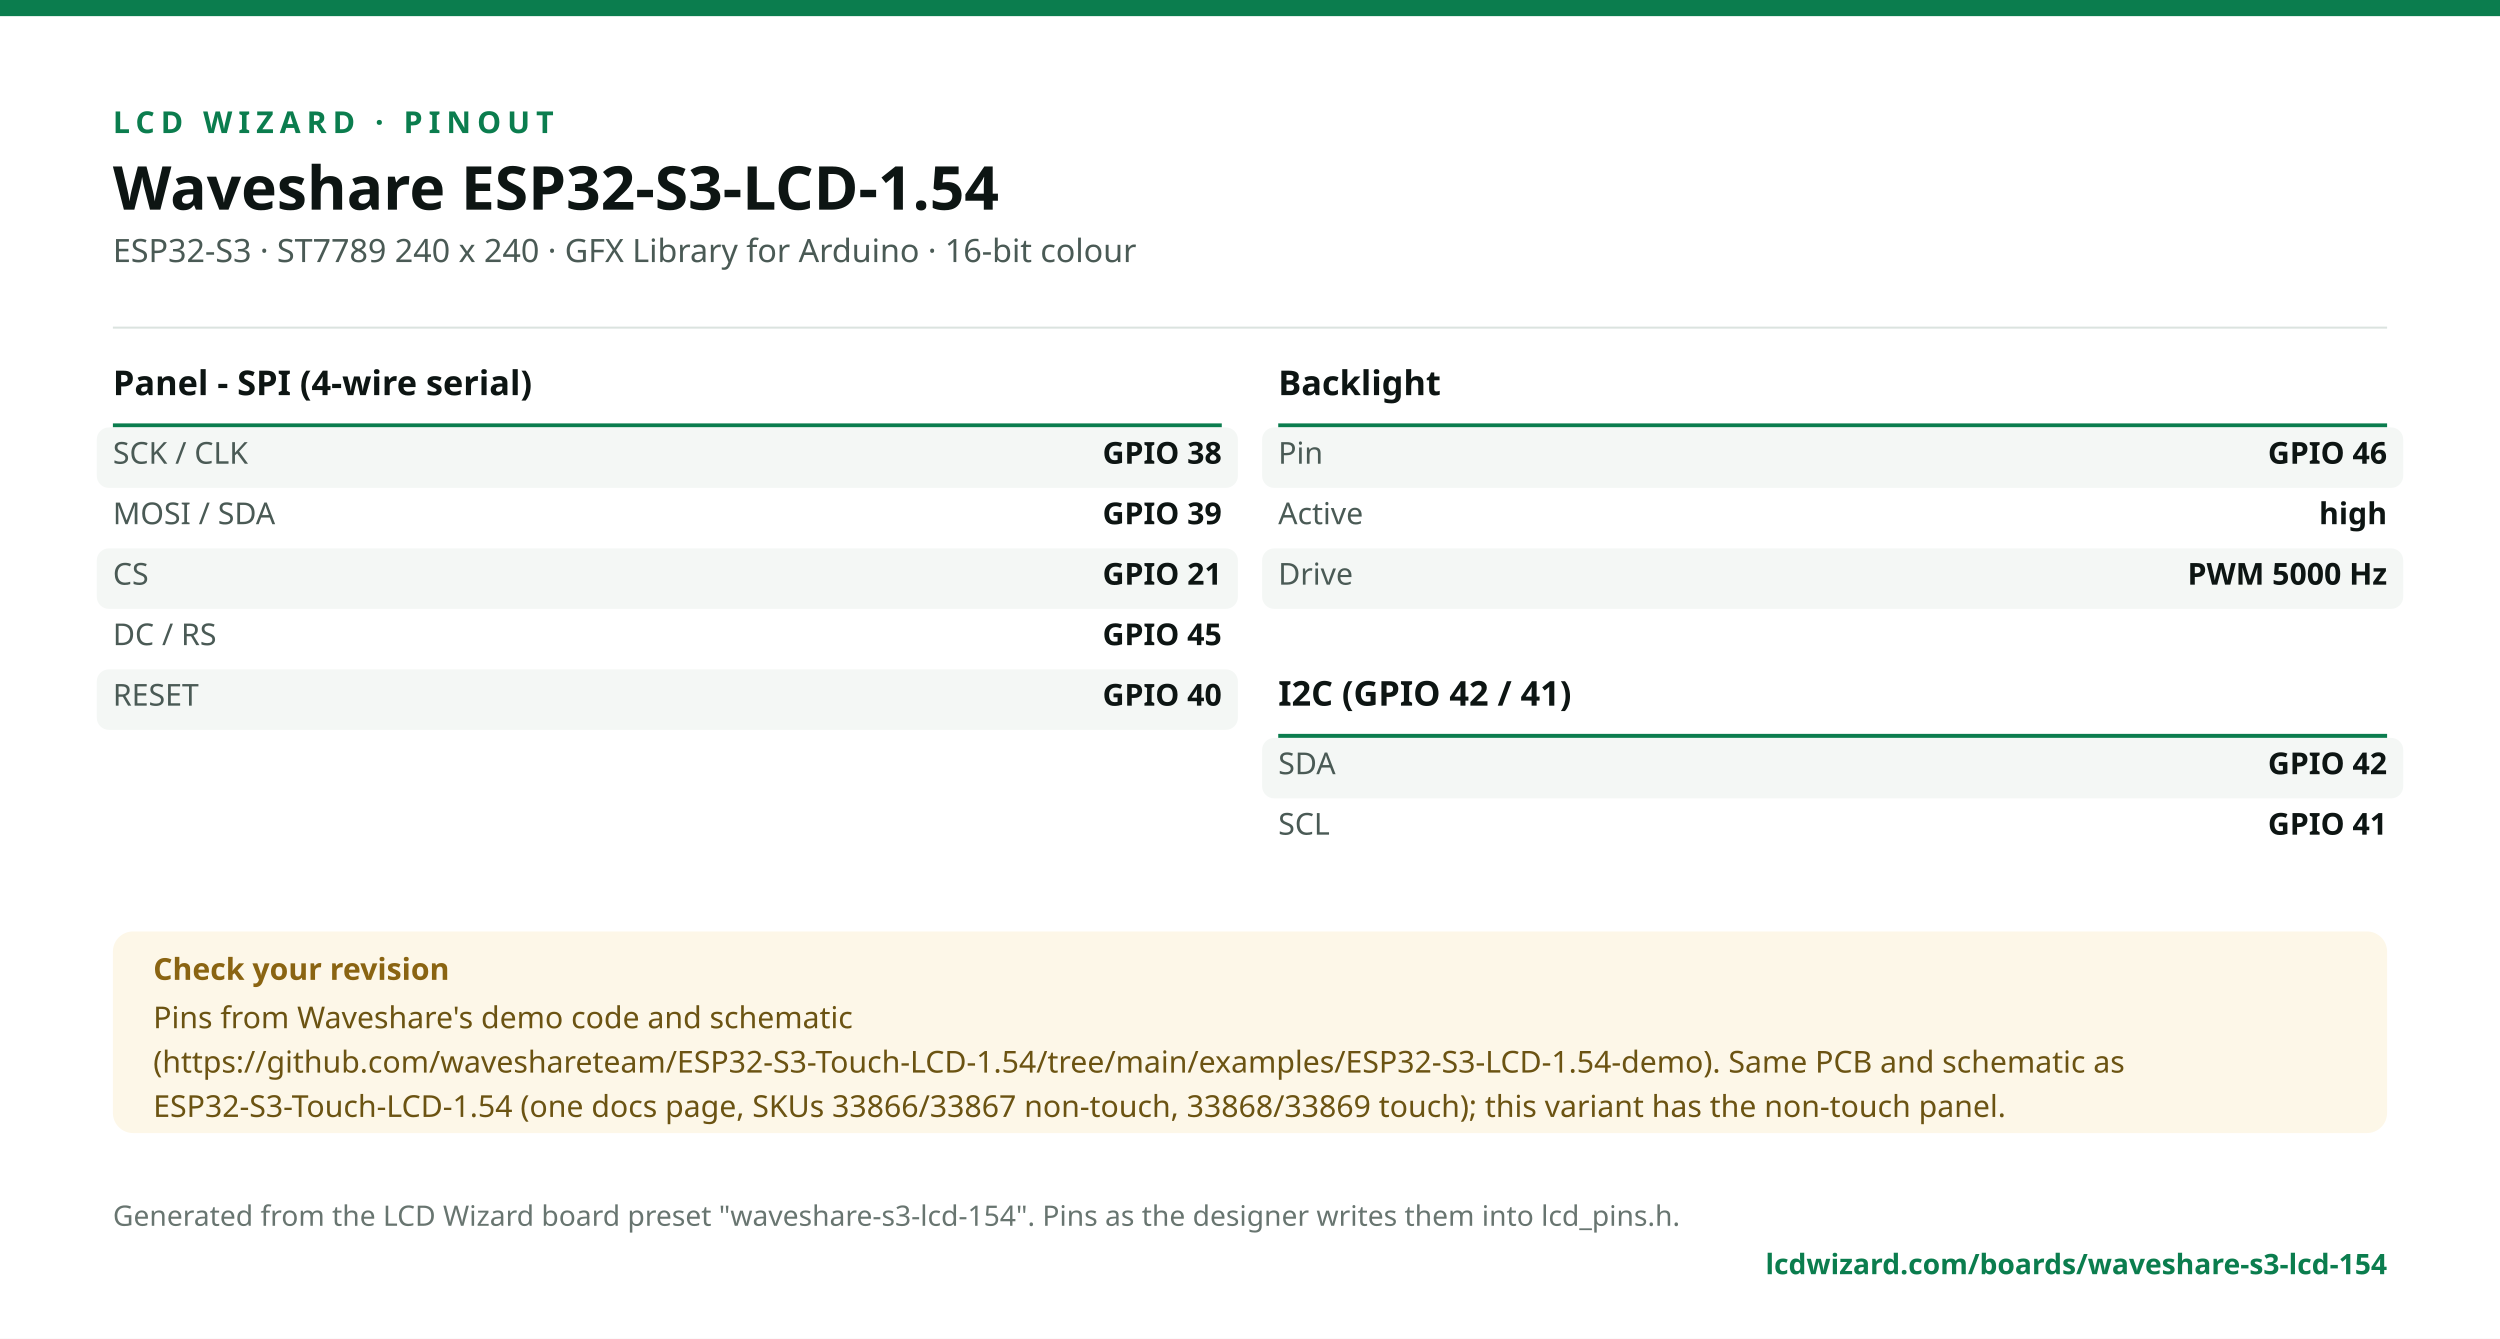
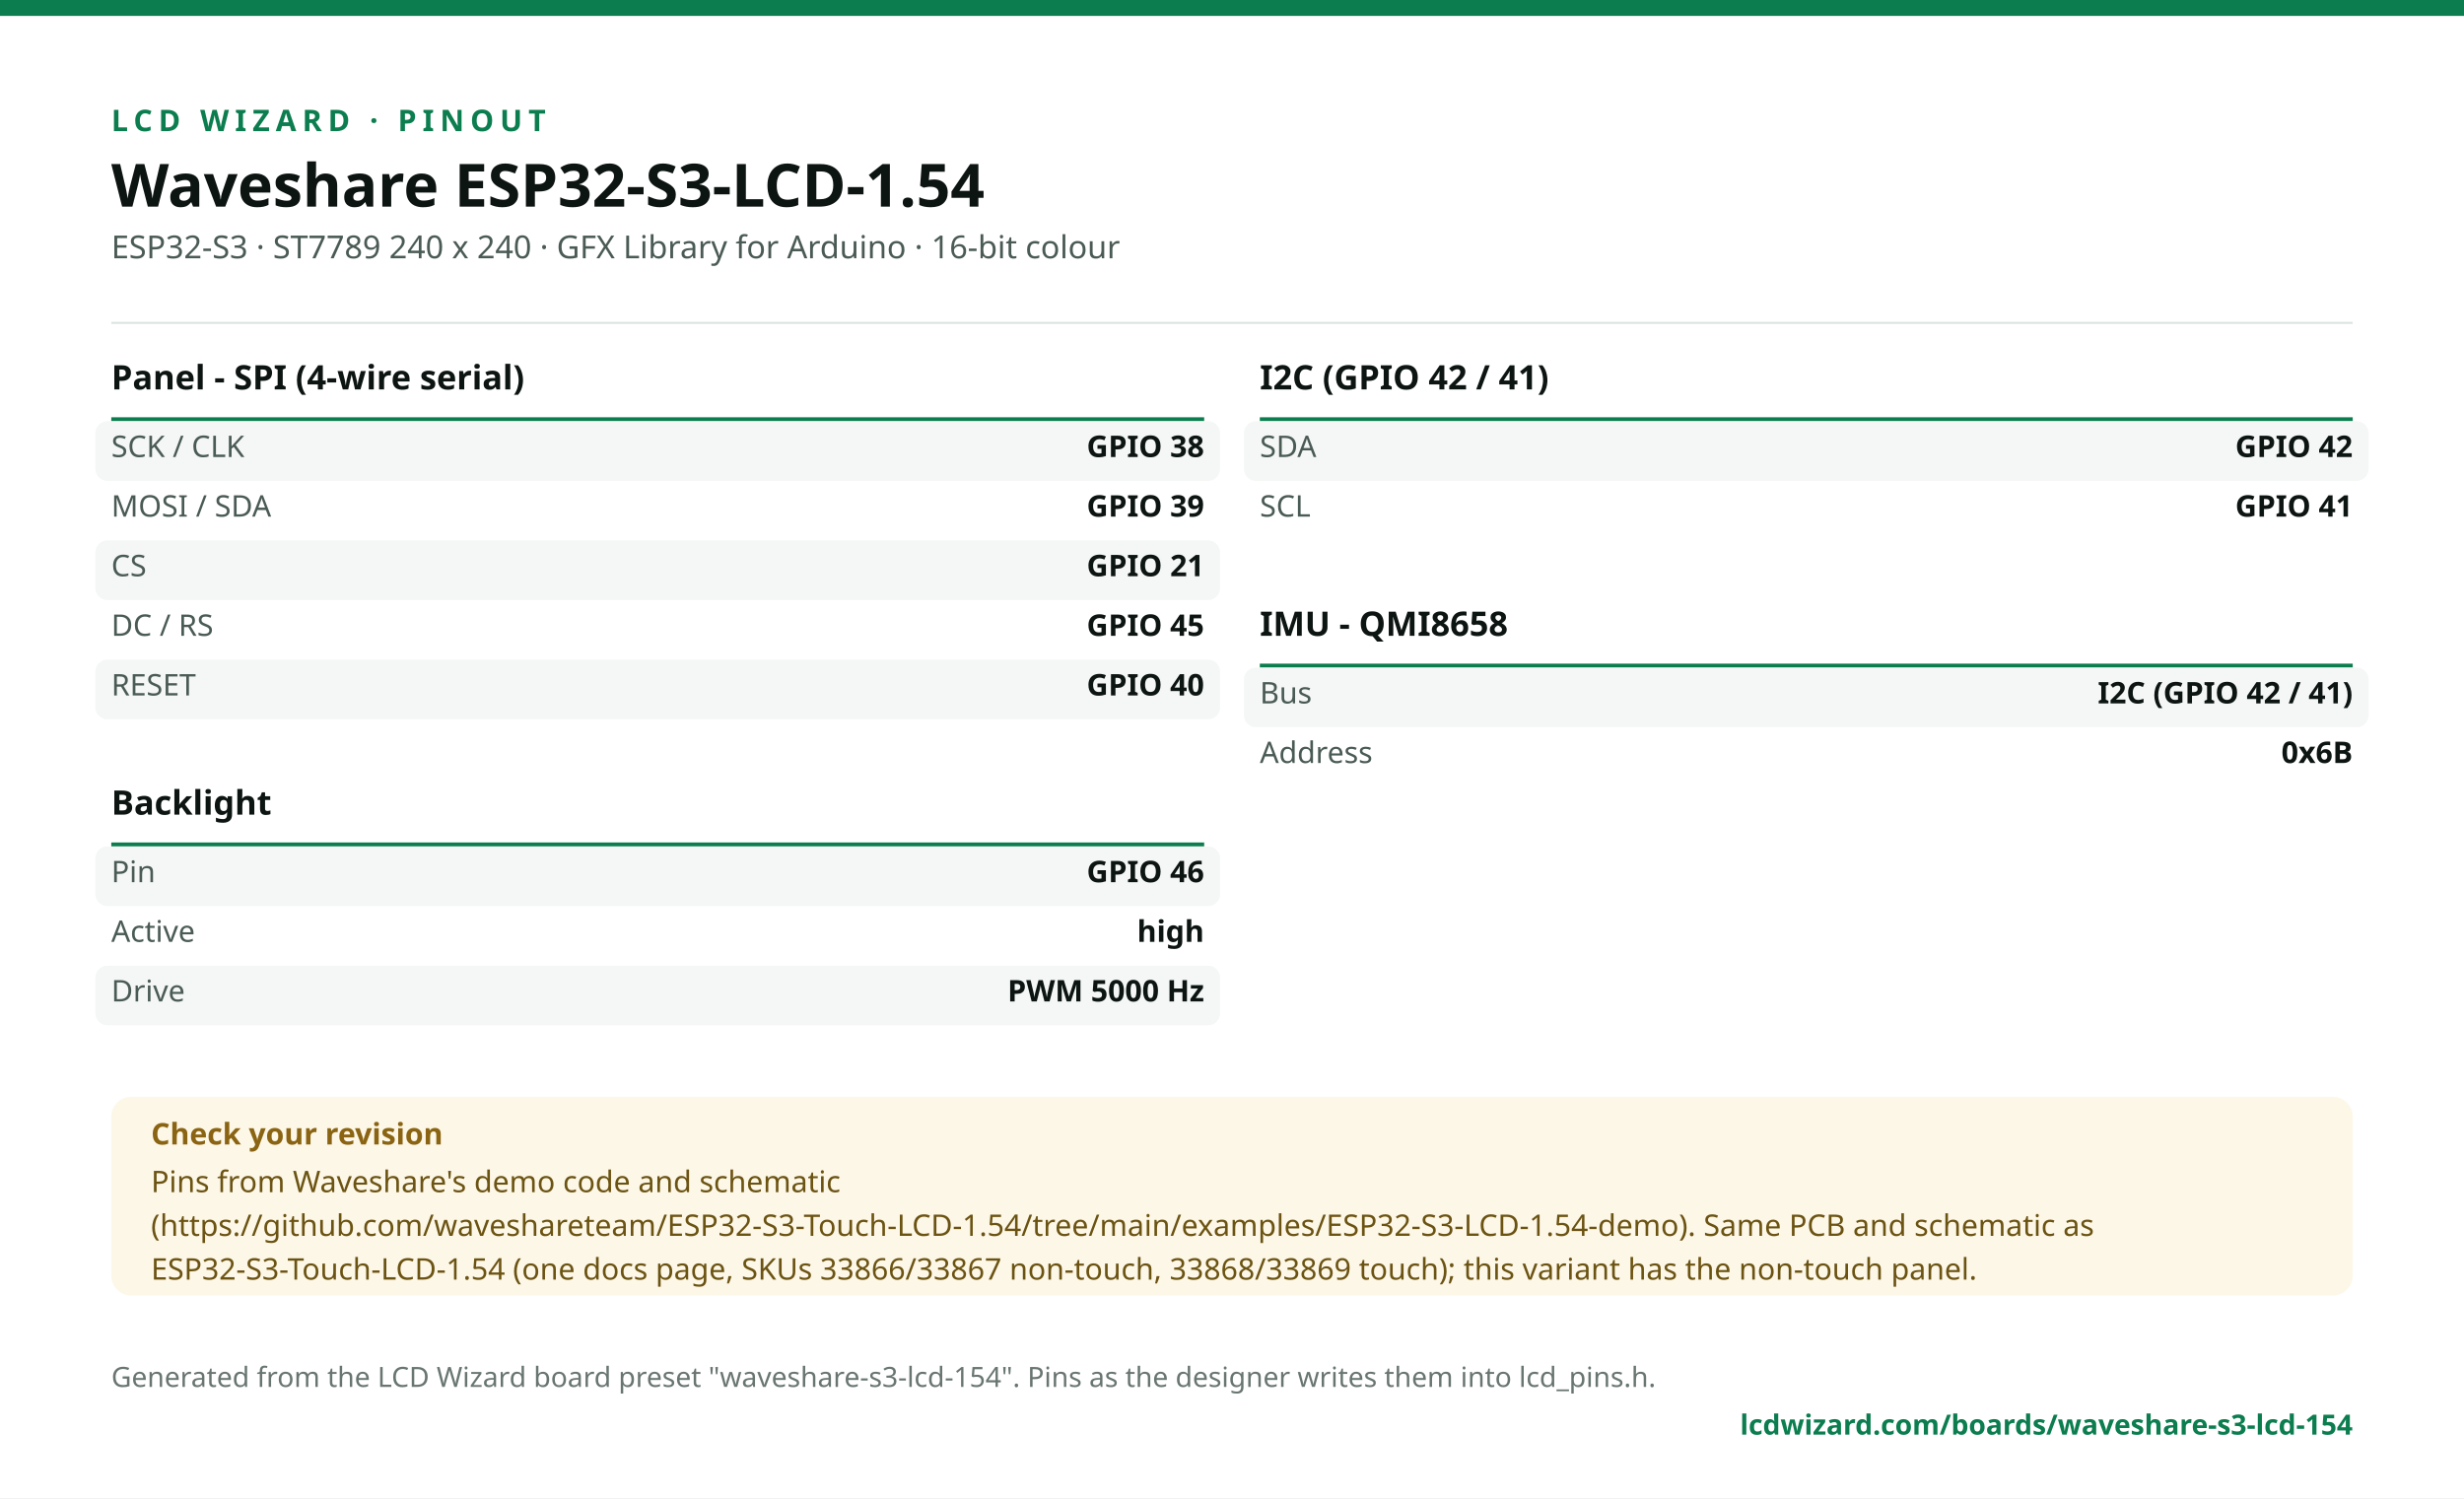
- <svg xmlns="http://www.w3.org/2000/svg" width="1240" height="664" viewBox="0 0 1240 664">
-   <rect width="1240" height="664" fill="#ffffff" />
+ <svg xmlns="http://www.w3.org/2000/svg" width="1240" height="754" viewBox="0 0 1240 754">
+   <rect width="1240" height="754" fill="#ffffff" />
  <rect x="0" y="0" width="1240" height="8" fill="#0b7d4e" />
  <text x="56" y="66" font-family="Montserrat" font-weight="700" font-size="15" letter-spacing="3" fill="#0b7d4e">LCD WIZARD  ·  PINOUT</text>
  <text x="56" y="104" font-family="Montserrat" font-weight="700" font-size="30" fill="#0d1513">Waveshare ESP32-S3-LCD-1.54</text>
  <text x="56" y="130" font-family="Montserrat" font-weight="500" font-size="16" fill="#4a5a55">ESP32-S3   ·   ST7789 240 x 240   ·   GFX Library for Arduino   ·   16-bit colour</text>
  <rect x="56" y="162" width="1128" height="1" fill="#dbe3df" />
  <text x="56" y="196" font-family="Montserrat" font-weight="700" font-size="17" fill="#0d1513">Panel - SPI (4-wire serial)</text>
  <rect x="56" y="210" width="550" height="2" fill="#0b7d4e" />
  <rect x="48" y="212" width="566" height="30" rx="6" fill="#f4f7f5" />
  <text x="56" y="230" font-family="Montserrat" font-weight="500" font-size="15" fill="#4a5a55">SCK / CLK</text>
  <text x="606" text-anchor="end" y="230" font-family="Montserrat" font-weight="700" font-size="15" fill="#0d1513">GPIO 38</text>
  <text x="56" y="260" font-family="Montserrat" font-weight="500" font-size="15" fill="#4a5a55">MOSI / SDA</text>
  <text x="606" text-anchor="end" y="260" font-family="Montserrat" font-weight="700" font-size="15" fill="#0d1513">GPIO 39</text>
  <rect x="48" y="272" width="566" height="30" rx="6" fill="#f4f7f5" />
  <text x="56" y="290" font-family="Montserrat" font-weight="500" font-size="15" fill="#4a5a55">CS</text>
  <text x="606" text-anchor="end" y="290" font-family="Montserrat" font-weight="700" font-size="15" fill="#0d1513">GPIO 21</text>
  <text x="56" y="320" font-family="Montserrat" font-weight="500" font-size="15" fill="#4a5a55">DC / RS</text>
  <text x="606" text-anchor="end" y="320" font-family="Montserrat" font-weight="700" font-size="15" fill="#0d1513">GPIO 45</text>
  <rect x="48" y="332" width="566" height="30" rx="6" fill="#f4f7f5" />
  <text x="56" y="350" font-family="Montserrat" font-weight="500" font-size="15" fill="#4a5a55">RESET</text>
  <text x="606" text-anchor="end" y="350" font-family="Montserrat" font-weight="700" font-size="15" fill="#0d1513">GPIO 40</text>
-   <text x="634" y="196" font-family="Montserrat" font-weight="700" font-size="17" fill="#0d1513">Backlight</text>
+   <text x="56" y="410" font-family="Montserrat" font-weight="700" font-size="17" fill="#0d1513">Backlight</text>
+   <rect x="56" y="424" width="550" height="2" fill="#0b7d4e" />
+   <rect x="48" y="426" width="566" height="30" rx="6" fill="#f4f7f5" />
+   <text x="56" y="444" font-family="Montserrat" font-weight="500" font-size="15" fill="#4a5a55">Pin</text>
+   <text x="606" text-anchor="end" y="444" font-family="Montserrat" font-weight="700" font-size="15" fill="#0d1513">GPIO 46</text>
+   <text x="56" y="474" font-family="Montserrat" font-weight="500" font-size="15" fill="#4a5a55">Active</text>
+   <text x="606" text-anchor="end" y="474" font-family="Montserrat" font-weight="700" font-size="15" fill="#0d1513">high</text>
+   <rect x="48" y="486" width="566" height="30" rx="6" fill="#f4f7f5" />
+   <text x="56" y="504" font-family="Montserrat" font-weight="500" font-size="15" fill="#4a5a55">Drive</text>
+   <text x="606" text-anchor="end" y="504" font-family="Montserrat" font-weight="700" font-size="15" fill="#0d1513">PWM 5000 Hz</text>
+   <text x="634" y="196" font-family="Montserrat" font-weight="700" font-size="17" fill="#0d1513">I2C (GPIO 42 / 41)</text>
  <rect x="634" y="210" width="550" height="2" fill="#0b7d4e" />
  <rect x="626" y="212" width="566" height="30" rx="6" fill="#f4f7f5" />
-   <text x="634" y="230" font-family="Montserrat" font-weight="500" font-size="15" fill="#4a5a55">Pin</text>
-   <text x="1184" text-anchor="end" y="230" font-family="Montserrat" font-weight="700" font-size="15" fill="#0d1513">GPIO 46</text>
-   <text x="634" y="260" font-family="Montserrat" font-weight="500" font-size="15" fill="#4a5a55">Active</text>
-   <text x="1184" text-anchor="end" y="260" font-family="Montserrat" font-weight="700" font-size="15" fill="#0d1513">high</text>
-   <rect x="626" y="272" width="566" height="30" rx="6" fill="#f4f7f5" />
-   <text x="634" y="290" font-family="Montserrat" font-weight="500" font-size="15" fill="#4a5a55">Drive</text>
-   <text x="1184" text-anchor="end" y="290" font-family="Montserrat" font-weight="700" font-size="15" fill="#0d1513">PWM 5000 Hz</text>
-   <text x="634" y="350" font-family="Montserrat" font-weight="700" font-size="17" fill="#0d1513">I2C (GPIO 42 / 41)</text>
-   <rect x="634" y="364" width="550" height="2" fill="#0b7d4e" />
-   <rect x="626" y="366" width="566" height="30" rx="6" fill="#f4f7f5" />
-   <text x="634" y="384" font-family="Montserrat" font-weight="500" font-size="15" fill="#4a5a55">SDA</text>
-   <text x="1184" text-anchor="end" y="384" font-family="Montserrat" font-weight="700" font-size="15" fill="#0d1513">GPIO 42</text>
-   <text x="634" y="414" font-family="Montserrat" font-weight="500" font-size="15" fill="#4a5a55">SCL</text>
-   <text x="1184" text-anchor="end" y="414" font-family="Montserrat" font-weight="700" font-size="15" fill="#0d1513">GPIO 41</text>
-   <rect x="56" y="462" width="1128" height="100" rx="10" fill="#fdf7e8" />
-   <text x="76" y="486" font-family="Montserrat" font-weight="700" font-size="15" fill="#8a6412">Check your revision</text>
-   <text x="76" y="510" font-family="Montserrat" font-weight="500" font-size="15" fill="#6b5312">Pins from Waveshare's demo code and schematic</text>
-   <text x="76" y="532" font-family="Montserrat" font-weight="500" font-size="15" fill="#6b5312">(https://github.com/waveshareteam/ESP32-S3-Touch-LCD-1.54/tree/main/examples/ESP32-S3-LCD-1.54-demo). Same PCB and schematic as</text>
-   <text x="76" y="554" font-family="Montserrat" font-weight="500" font-size="15" fill="#6b5312">ESP32-S3-Touch-LCD-1.54 (one docs page, SKUs 33866/33867 non-touch, 33868/33869 touch); this variant has the non-touch panel.</text>
-   <text x="56" y="608" font-family="Montserrat" font-weight="500" font-size="14" fill="#687570">Generated from the LCD Wizard board preset "waveshare-s3-lcd-154". Pins as the designer writes them into lcd_pins.h.</text>
-   <text x="1184" text-anchor="end" y="632" font-family="Montserrat" font-weight="700" font-size="14" fill="#0b7d4e">lcdwizard.com/boards/waveshare-s3-lcd-154</text>
+   <text x="634" y="230" font-family="Montserrat" font-weight="500" font-size="15" fill="#4a5a55">SDA</text>
+   <text x="1184" text-anchor="end" y="230" font-family="Montserrat" font-weight="700" font-size="15" fill="#0d1513">GPIO 42</text>
+   <text x="634" y="260" font-family="Montserrat" font-weight="500" font-size="15" fill="#4a5a55">SCL</text>
+   <text x="1184" text-anchor="end" y="260" font-family="Montserrat" font-weight="700" font-size="15" fill="#0d1513">GPIO 41</text>
+   <text x="634" y="320" font-family="Montserrat" font-weight="700" font-size="17" fill="#0d1513">IMU - QMI8658</text>
+   <rect x="634" y="334" width="550" height="2" fill="#0b7d4e" />
+   <rect x="626" y="336" width="566" height="30" rx="6" fill="#f4f7f5" />
+   <text x="634" y="354" font-family="Montserrat" font-weight="500" font-size="15" fill="#4a5a55">Bus</text>
+   <text x="1184" text-anchor="end" y="354" font-family="Montserrat" font-weight="700" font-size="15" fill="#0d1513">I2C (GPIO 42 / 41)</text>
+   <text x="634" y="384" font-family="Montserrat" font-weight="500" font-size="15" fill="#4a5a55">Address</text>
+   <text x="1184" text-anchor="end" y="384" font-family="Montserrat" font-weight="700" font-size="15" fill="#0d1513">0x6B</text>
+   <rect x="56" y="552" width="1128" height="100" rx="10" fill="#fdf7e8" />
+   <text x="76" y="576" font-family="Montserrat" font-weight="700" font-size="15" fill="#8a6412">Check your revision</text>
+   <text x="76" y="600" font-family="Montserrat" font-weight="500" font-size="15" fill="#6b5312">Pins from Waveshare's demo code and schematic</text>
+   <text x="76" y="622" font-family="Montserrat" font-weight="500" font-size="15" fill="#6b5312">(https://github.com/waveshareteam/ESP32-S3-Touch-LCD-1.54/tree/main/examples/ESP32-S3-LCD-1.54-demo). Same PCB and schematic as</text>
+   <text x="76" y="644" font-family="Montserrat" font-weight="500" font-size="15" fill="#6b5312">ESP32-S3-Touch-LCD-1.54 (one docs page, SKUs 33866/33867 non-touch, 33868/33869 touch); this variant has the non-touch panel.</text>
+   <text x="56" y="698" font-family="Montserrat" font-weight="500" font-size="14" fill="#687570">Generated from the LCD Wizard board preset "waveshare-s3-lcd-154". Pins as the designer writes them into lcd_pins.h.</text>
+   <text x="1184" text-anchor="end" y="722" font-family="Montserrat" font-weight="700" font-size="14" fill="#0b7d4e">lcdwizard.com/boards/waveshare-s3-lcd-154</text>
</svg>
